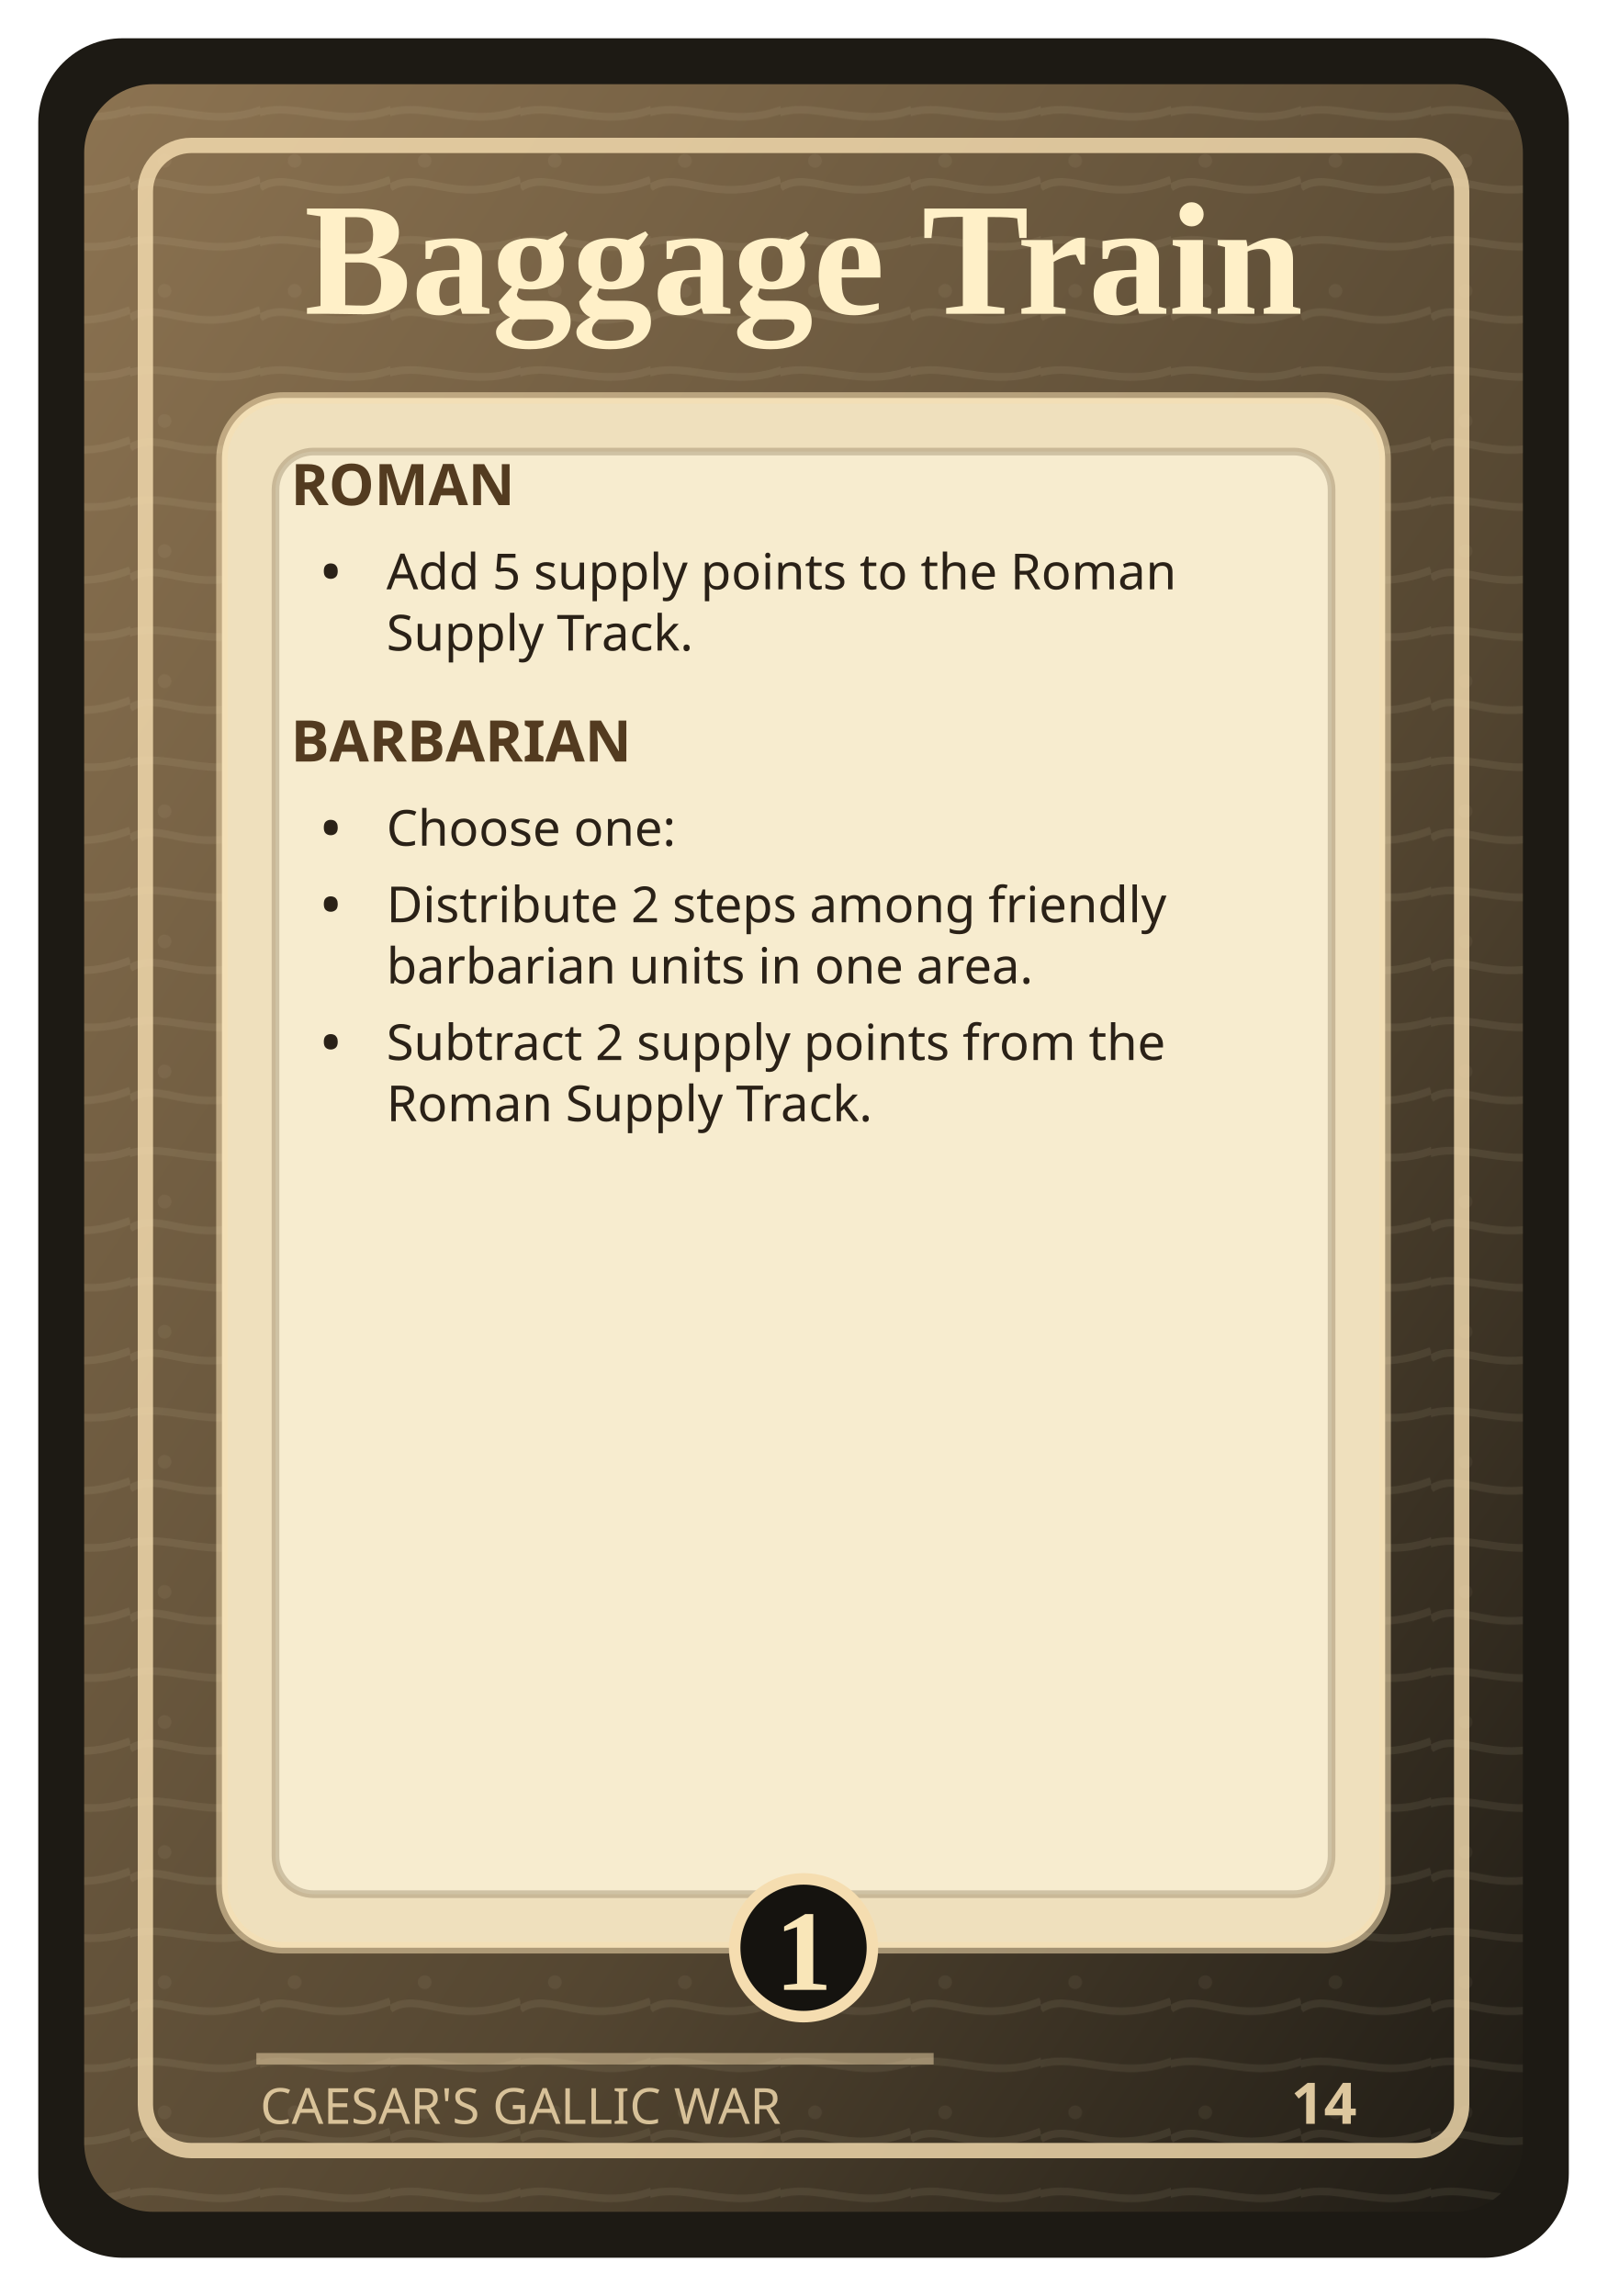
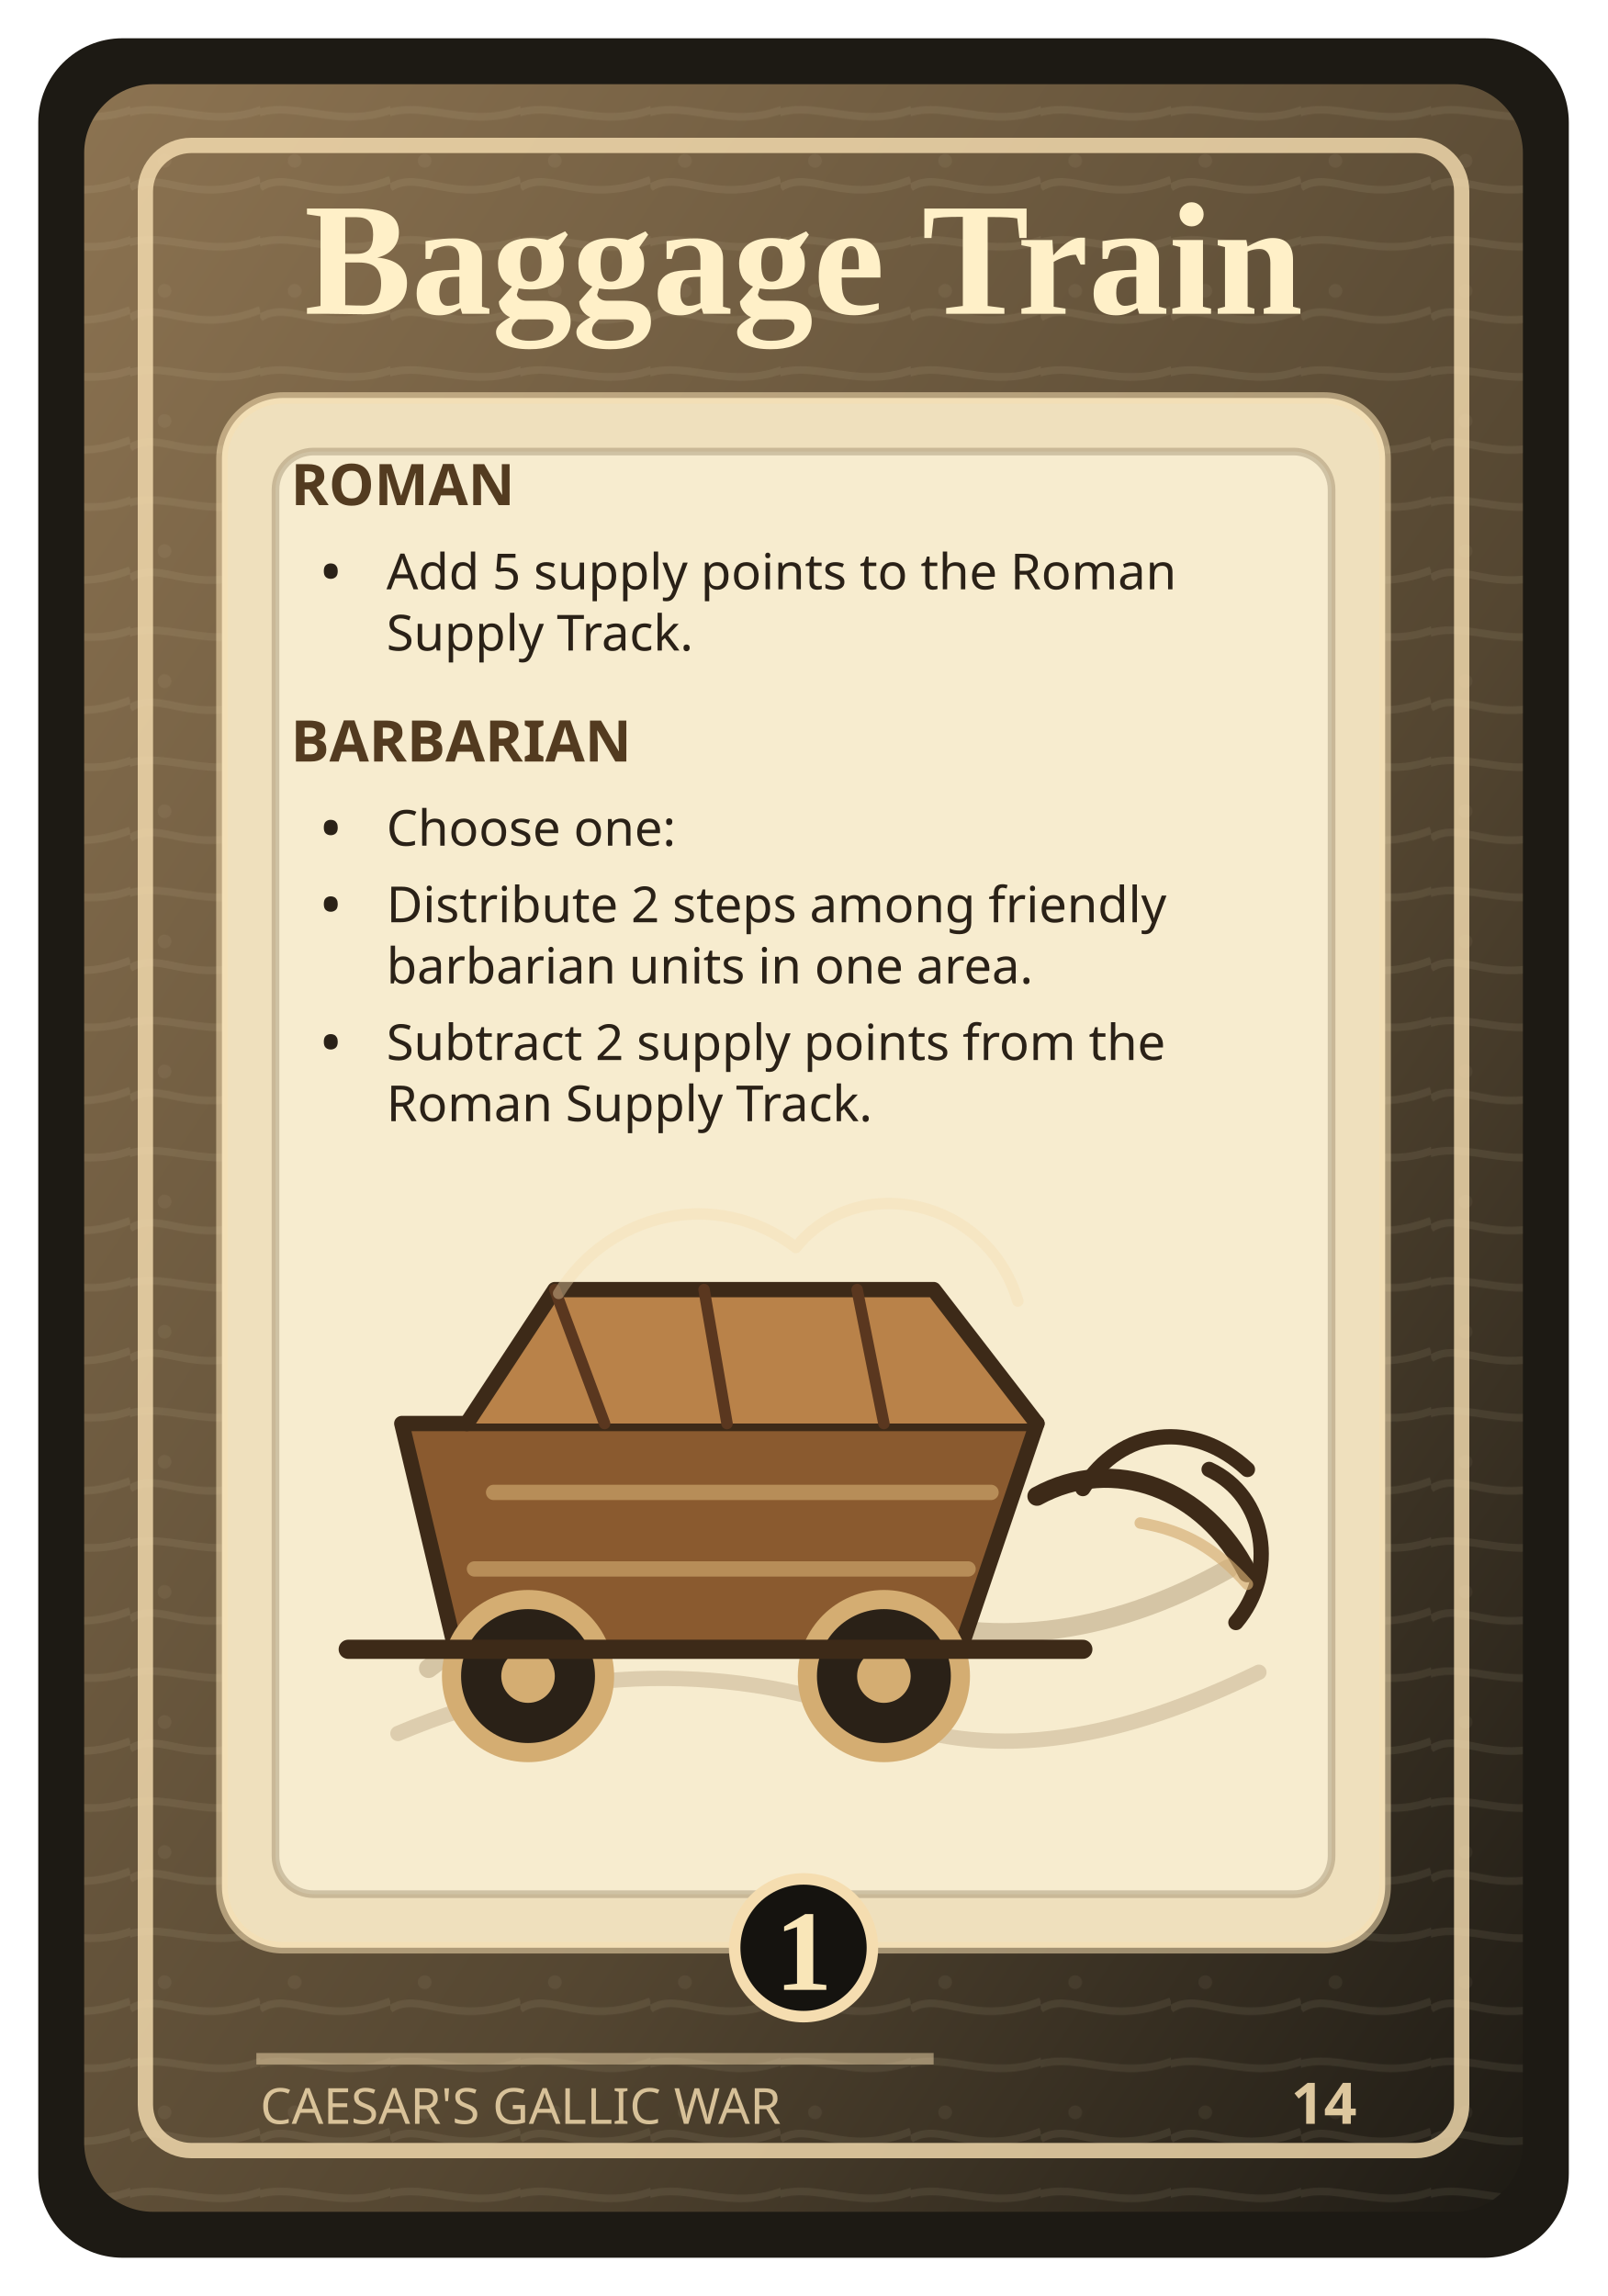
<svg xmlns="http://www.w3.org/2000/svg" width="420" height="600" viewBox="0 0 420 600" role="img" aria-labelledby="title desc">
  <defs>
    <linearGradient id="field" x1="0" y1="0" x2="1" y2="1">
      <stop offset="0" stop-color="#8c7351" />
      <stop offset="0.62" stop-color="#544631" />
      <stop offset="1" stop-color="#1d1a14" />
    </linearGradient>
    <pattern id="grain" width="34" height="34" patternUnits="userSpaceOnUse">
      <path d="M0 15 C8 10 16 20 34 13 M-4 31 C8 24 21 36 38 27" fill="none" stroke="#f3e6c7" stroke-opacity="0.08" stroke-width="2" />
      <circle cx="9" cy="8" r="1.8" fill="#f3e6c7" fill-opacity="0.06" />
    </pattern>
    <filter id="shadow" x="-20%" y="-20%" width="140%" height="140%">
      <feDropShadow dx="0" dy="5" stdDeviation="4" flood-color="#000" flood-opacity="0.34" />
    </filter>
  </defs>
  <rect x="10" y="10" width="400" height="580" rx="22" fill="#1d1a14" />
  <rect x="22" y="22" width="376" height="556" rx="18" fill="url(#field)" />
  <rect x="22" y="22" width="376" height="556" rx="18" fill="url(#grain)" />
  <rect x="38" y="38" width="344" height="524" rx="12" fill="none" stroke="#f5ddb0" stroke-opacity="0.82" stroke-width="4" />
  <text x="210" y="82" text-anchor="middle" font-family="Georgia, 'Times New Roman', serif" font-size="42" font-weight="700" fill="#fff0c8">
    <tspan x="210" y="82">Baggage Train</tspan>
  </text>
  <rect x="58" y="104" width="304" height="405" rx="16" fill="#efe0bd" stroke="#f5ddb0" stroke-opacity="0.55" stroke-width="3" />
  <rect x="72" y="118" width="276" height="377" rx="10" fill="#f7edd0" fill-opacity="0.94" stroke="#533b20" stroke-opacity="0.24" stroke-width="2" />
  <text x="76" y="132" font-family="ui-sans-serif, system-ui, sans-serif" font-size="15" font-weight="900" fill="#533b20">ROMAN</text>
  <text x="84" y="154" font-family="ui-sans-serif, system-ui, sans-serif" font-size="13" font-weight="650" fill="#2a2117">•</text>
  <text x="101" y="154" font-family="ui-sans-serif, system-ui, sans-serif" font-size="13" fill="#2a2117">Add 5 supply points to the Roman</text>
  <text x="84" y="170" font-family="ui-sans-serif, system-ui, sans-serif" font-size="13" font-weight="650" fill="#2a2117" />
  <text x="101" y="170" font-family="ui-sans-serif, system-ui, sans-serif" font-size="13" fill="#2a2117">Supply Track.</text>
  <text x="76" y="199" font-family="ui-sans-serif, system-ui, sans-serif" font-size="15" font-weight="900" fill="#533b20">BARBARIAN</text>
  <text x="84" y="221" font-family="ui-sans-serif, system-ui, sans-serif" font-size="13" font-weight="650" fill="#2a2117">•</text>
  <text x="101" y="221" font-family="ui-sans-serif, system-ui, sans-serif" font-size="13" fill="#2a2117">Choose one:</text>
  <text x="84" y="241" font-family="ui-sans-serif, system-ui, sans-serif" font-size="13" font-weight="650" fill="#2a2117">•</text>
  <text x="101" y="241" font-family="ui-sans-serif, system-ui, sans-serif" font-size="13" fill="#2a2117">Distribute 2 steps among friendly</text>
  <text x="84" y="257" font-family="ui-sans-serif, system-ui, sans-serif" font-size="13" font-weight="650" fill="#2a2117" />
  <text x="101" y="257" font-family="ui-sans-serif, system-ui, sans-serif" font-size="13" fill="#2a2117">barbarian units in one area.</text>
  <text x="84" y="277" font-family="ui-sans-serif, system-ui, sans-serif" font-size="13" font-weight="650" fill="#2a2117">•</text>
  <text x="101" y="277" font-family="ui-sans-serif, system-ui, sans-serif" font-size="13" fill="#2a2117">Subtract 2 supply points from the</text>
  <text x="84" y="293" font-family="ui-sans-serif, system-ui, sans-serif" font-size="13" font-weight="650" fill="#2a2117" />
  <text x="101" y="293" font-family="ui-sans-serif, system-ui, sans-serif" font-size="13" fill="#2a2117">Roman Supply Track.</text>
+   <g transform="translate(0 0)" stroke-linecap="round" stroke-linejoin="round">
+     <path d="M112 436 C144 411 183 406 229 421 C258 431 289 428 321 410" fill="none" stroke="#80613a" stroke-opacity="0.28" stroke-width="5" />
+     <path d="M104 453 C149 434 193 435 230 449 C261 461 294 454 329 437" fill="none" stroke="#80613a" stroke-opacity="0.22" stroke-width="4" />
+     <g>
+       <path d="M105 372 H271 L251 431 H119 Z" fill="#8a5a2f" stroke="#3d2a18" stroke-width="4" />
+       <path d="M122 372 L145 337 H244 L271 372" fill="#b98249" stroke="#3d2a18" stroke-width="4" />
+       <path d="M145 337 L158 372 M184 337 L190 372 M224 337 L231 372" fill="none" stroke="#5a371f" stroke-width="3" />
+       <path d="M129 390 H259 M124 410 H253" fill="none" stroke="#d4ad72" stroke-opacity="0.62" stroke-width="4" />
+       <path d="M271 391 C291 380 315 389 326 411" fill="none" stroke="#3d2a18" stroke-width="5" />
+       <path d="M283 389 C293 373 312 371 326 384" fill="none" stroke="#3d2a18" stroke-width="4" />
+       <path d="M316 384 C331 391 334 411 323 424" fill="none" stroke="#3d2a18" stroke-width="4" />
+       <path d="M298 398 C310 400 318 405 326 414" fill="none" stroke="#d4ad72" stroke-opacity="0.65" stroke-width="3" />
+       <circle cx="138" cy="438" r="20" fill="#2a2117" stroke="#d4ad72" stroke-width="5" />
+       <circle cx="138" cy="438" r="7" fill="#d4ad72" />
+       <circle cx="231" cy="438" r="20" fill="#2a2117" stroke="#d4ad72" stroke-width="5" />
+       <circle cx="231" cy="438" r="7" fill="#d4ad72" />
+       <path d="M91 431 H283" fill="none" stroke="#3d2a18" stroke-width="5" />
+     </g>
+     <path d="M146 338 C159 317 187 310 208 326 C224 306 258 313 266 340" fill="none" stroke="#f5ddb0" stroke-opacity="0.38" stroke-width="3" />
+   </g>
  <path d="M67 538 H244" stroke="#f5ddb0" stroke-opacity="0.48" stroke-width="3" />
  <text x="68" y="555" font-family="ui-sans-serif, system-ui, sans-serif" font-size="13" fill="#f5ddb0" opacity="0.82">CAESAR'S GALLIC WAR</text>
  <circle cx="210" cy="509" r="18" fill="#15130f" stroke="#f5ddb0" stroke-width="3" />
  <text x="210" y="520" text-anchor="middle" font-family="Georgia, 'Times New Roman', serif" font-size="30" font-weight="700" fill="#f9e6b8">1</text>
  <text x="346" y="555" text-anchor="middle" font-family="ui-sans-serif, system-ui, sans-serif" font-size="15" font-weight="800" fill="#f5ddb0" opacity="0.88">14</text>
</svg>
